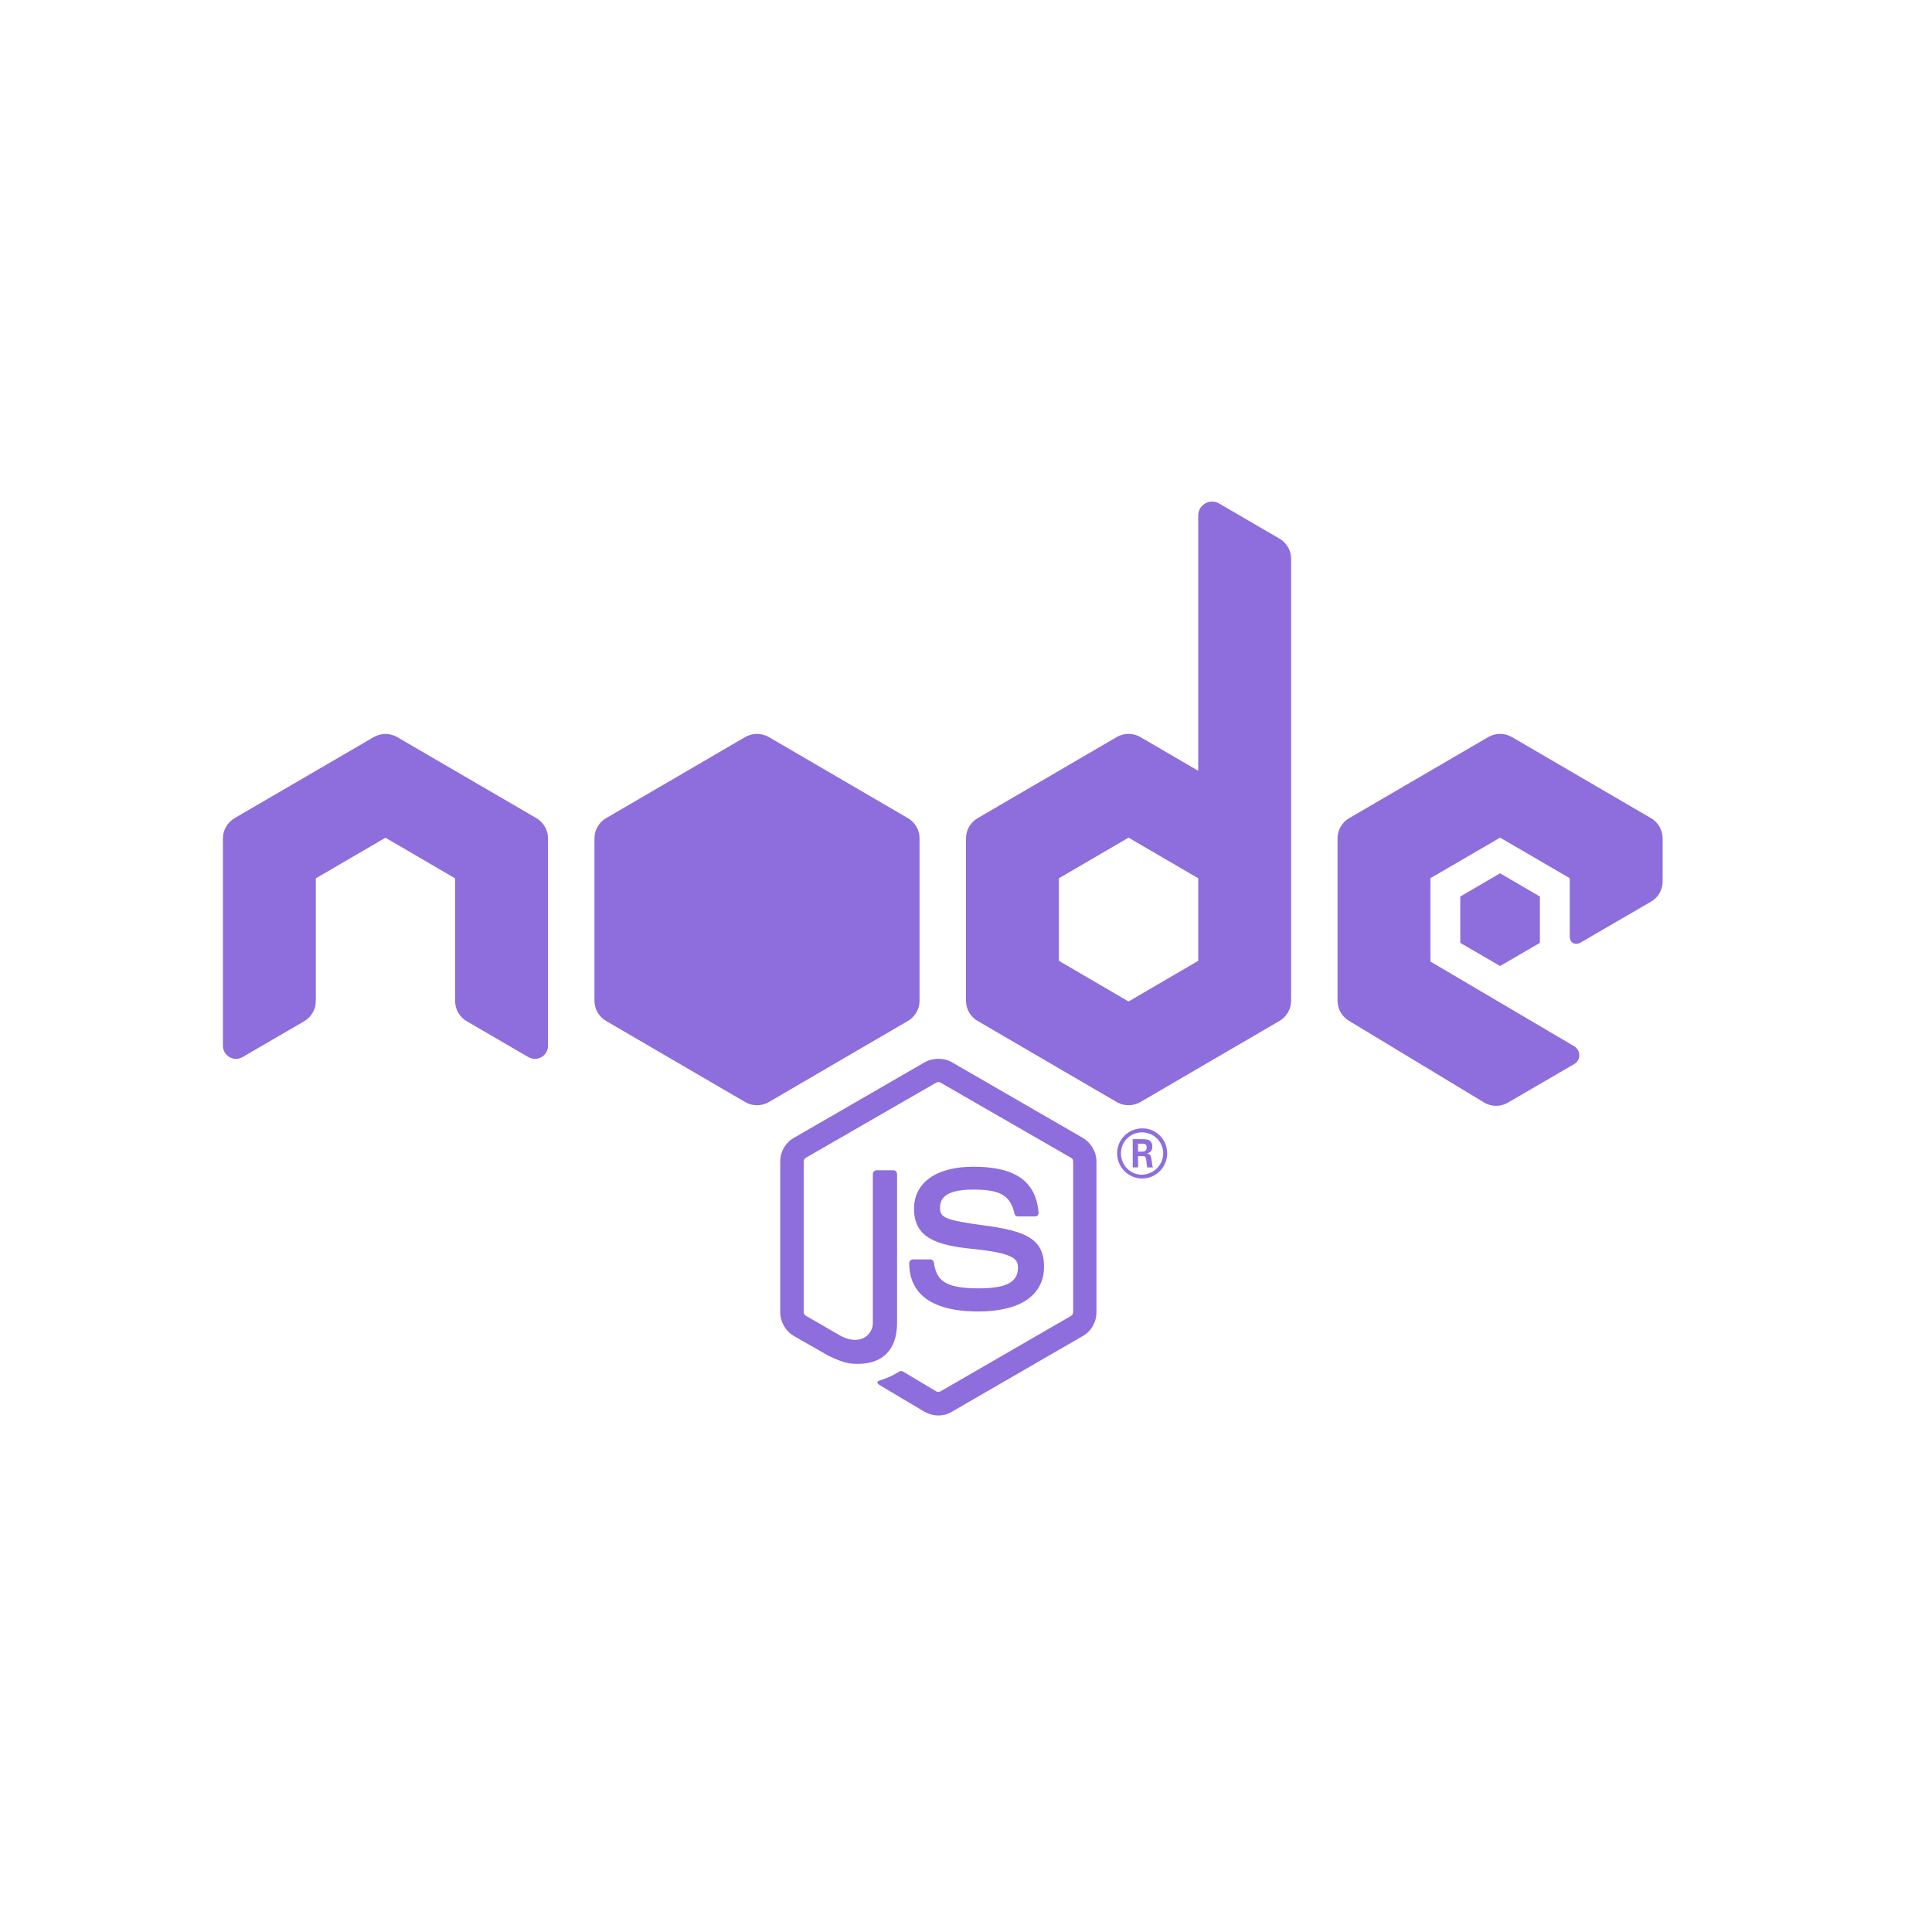
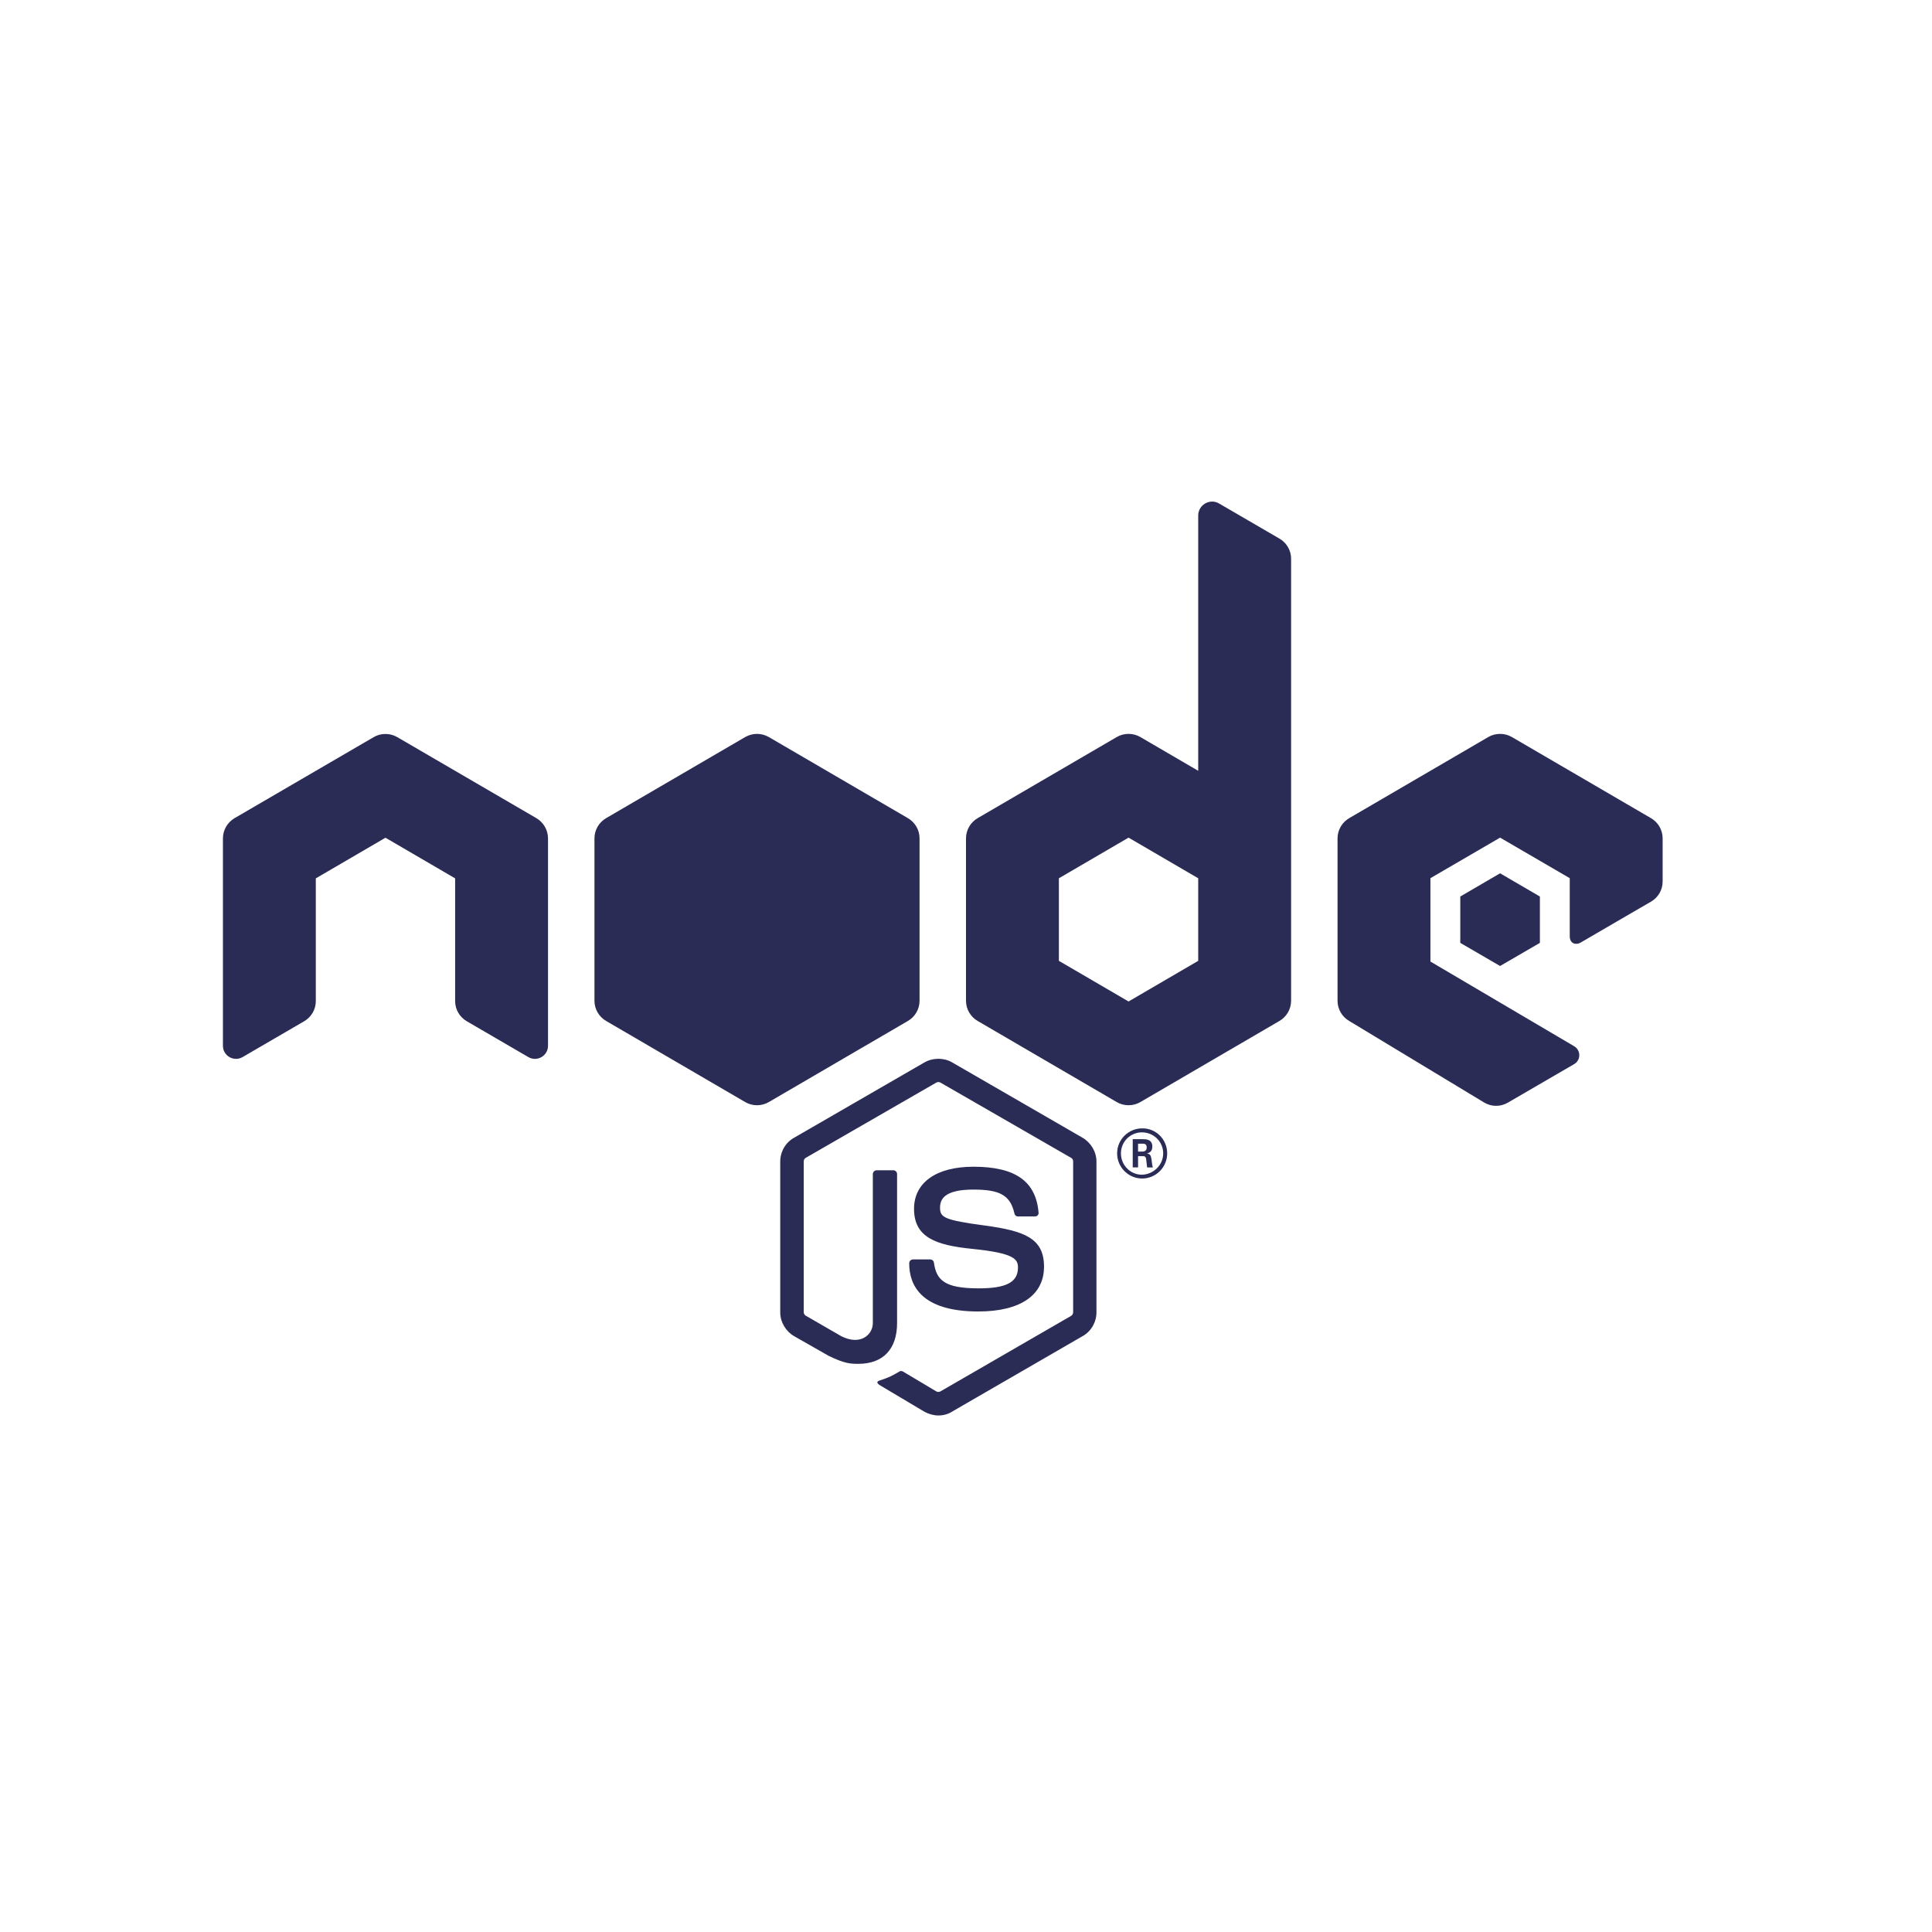
- <svg xmlns="http://www.w3.org/2000/svg" fill="#8e6ddc" width="800px" height="800px" viewBox="-4.8 -4.8 41.60 41.60" stroke="#8e6ddc" stroke-width="0">
+ <svg xmlns="http://www.w3.org/2000/svg" fill="#2A2C55" width="800px" height="800px" viewBox="-4.8 -4.8 41.60 41.60" stroke="#8e6ddc" stroke-width="0">
  <g id="SVGRepo_bgCarrier" stroke-width="0" />
  <g id="SVGRepo_tracerCarrier" stroke-linecap="round" stroke-linejoin="round" stroke="#CCCCCC" stroke-width="0.192" />
  <g id="SVGRepo_iconCarrier">
    <path d="M 21.301 6 C 21.144 6 21 6.126 21 6.301 L 21 11.797 L 19.754 11.07 C 19.676 11.024 19.588 11.002 19.5 11.002 C 19.412 11.002 19.324 11.024 19.246 11.07 L 16.252 12.816 C 16.096 12.906 16 13.073 16 13.252 L 16 16.748 C 16 16.928 16.096 17.094 16.252 17.184 L 19.246 18.93 C 19.324 18.976 19.412 18.998 19.5 18.998 C 19.588 18.998 19.676 18.976 19.754 18.93 L 22.748 17.184 C 22.904 17.094 23 16.927 23 16.748 L 23 15 L 23 13.252 L 23 7.23 C 23 7.052 22.905 6.889 22.752 6.799 L 21.449 6.041 C 21.4 6.013 21.351 6 21.301 6 z M 11.5 11.002 C 11.412 11.002 11.325 11.025 11.246 11.07 L 8.252 12.816 C 8.096 12.906 8 13.073 8 13.252 L 8 16.748 C 8 16.928 8.096 17.094 8.252 17.184 L 11.246 18.93 C 11.403 19.021 11.597 19.021 11.754 18.93 L 14.748 17.184 C 14.904 17.094 15 16.927 15 16.748 L 15 13.252 C 15 13.072 14.904 12.906 14.748 12.816 L 11.754 11.07 C 11.675 11.025 11.588 11.002 11.5 11.002 z M 27.5 11.002 C 27.412 11.002 27.324 11.024 27.246 11.07 L 24.252 12.816 C 24.096 12.906 24 13.073 24 13.252 L 24 16.748 C 24 16.928 24.096 17.094 24.252 17.184 L 27.156 18.939 C 27.312 19.034 27.508 19.035 27.666 18.943 L 29.094 18.113 C 29.242 18.028 29.243 17.814 29.094 17.727 L 26 15.904 L 26 14.109 L 27.5 13.236 L 29 14.109 L 29 15.359 C 29 15.526 29.14 15.552 29.234 15.496 C 29.612 15.274 30.752 14.613 30.752 14.613 C 30.905 14.524 31 14.36 31 14.182 L 31 13.252 C 31 13.072 30.904 12.906 30.748 12.816 L 27.754 11.07 C 27.675 11.024 27.588 11.002 27.5 11.002 z M 3.5 11.004 C 3.412 11.004 3.324 11.026 3.246 11.072 L 0.252 12.816 C 0.096 12.907 0 13.074 0 13.254 L 0 17.717 C 0 17.935 0.236 18.07 0.424 17.961 L 1.752 17.188 C 1.905 17.098 2 16.934 2 16.756 L 2 14.113 L 3.5 13.238 L 5 14.113 L 5 16.756 C 5 16.934 5.095 17.098 5.248 17.188 L 6.576 17.961 C 6.764 18.071 7 17.935 7 17.717 L 7 13.254 C 7 13.074 6.904 12.907 6.748 12.816 L 3.754 11.072 C 3.676 11.026 3.588 11.004 3.5 11.004 z M 19.5 13.236 L 21 14.111 L 21 15 L 21 15.889 L 19.5 16.764 L 18 15.889 L 18 14.111 L 19.5 13.236 z M 27.5 14.004 L 26.643 14.504 L 26.643 15.502 L 27.5 16 L 28.357 15.502 L 28.357 14.504 L 27.5 14.004 z M 15.406 17.998 C 15.303 17.998 15.199 18.023 15.109 18.074 L 12.297 19.699 C 12.112 19.801 12 20.002 12 20.211 L 12 23.457 C 12 23.666 12.117 23.863 12.297 23.969 L 13.037 24.391 C 13.392 24.566 13.523 24.566 13.684 24.566 C 14.214 24.566 14.516 24.249 14.516 23.689 L 14.516 20.482 C 14.516 20.433 14.478 20.398 14.434 20.398 L 14.078 20.398 C 14.029 20.398 13.994 20.438 13.994 20.482 L 13.994 23.689 C 13.994 23.932 13.737 24.182 13.318 23.973 L 12.549 23.529 C 12.524 23.514 12.506 23.484 12.506 23.455 L 12.506 20.209 C 12.506 20.18 12.52 20.146 12.549 20.131 L 15.361 18.51 C 15.391 18.495 15.425 18.495 15.449 18.51 L 18.264 20.131 C 18.293 20.146 18.307 20.175 18.307 20.209 L 18.307 23.455 C 18.307 23.489 18.288 23.518 18.264 23.533 L 15.449 25.16 C 15.424 25.175 15.385 25.175 15.361 25.16 L 14.643 24.732 C 14.624 24.722 14.593 24.717 14.574 24.727 C 14.375 24.844 14.335 24.859 14.15 24.922 C 14.101 24.937 14.035 24.967 14.176 25.045 L 15.109 25.6 C 15.202 25.649 15.304 25.678 15.406 25.678 C 15.513 25.678 15.617 25.649 15.699 25.596 L 18.512 23.969 C 18.697 23.867 18.809 23.666 18.809 23.457 L 18.809 20.211 C 18.809 20.002 18.692 19.806 18.512 19.699 L 15.699 18.074 C 15.612 18.023 15.509 17.998 15.406 17.998 z M 19.793 19.496 C 19.506 19.496 19.254 19.728 19.254 20.035 C 19.254 20.332 19.496 20.576 19.793 20.576 C 20.09 20.576 20.332 20.332 20.332 20.035 C 20.332 19.728 20.085 19.491 19.793 19.496 z M 19.787 19.582 C 20.041 19.582 20.246 19.782 20.246 20.035 C 20.246 20.283 20.04 20.488 19.787 20.494 C 19.538 20.494 19.336 20.288 19.336 20.035 C 19.336 19.782 19.539 19.582 19.787 19.582 z M 19.59 19.729 L 19.59 20.336 L 19.705 20.336 L 19.705 20.094 L 19.812 20.094 C 19.857 20.094 19.867 20.112 19.877 20.146 C 19.877 20.151 19.895 20.309 19.9 20.338 L 20.025 20.338 C 20.011 20.309 20.001 20.226 19.996 20.176 C 19.982 20.098 19.978 20.044 19.895 20.039 C 19.939 20.024 20.012 20.001 20.012 19.889 C 20.012 19.728 19.872 19.729 19.799 19.729 L 19.59 19.729 z M 19.705 19.826 L 19.803 19.826 C 19.833 19.826 19.891 19.825 19.891 19.908 C 19.891 19.942 19.876 19.997 19.797 19.996 L 19.705 19.996 L 19.705 19.826 z M 16.16 20.322 C 15.357 20.322 14.881 20.665 14.881 21.229 C 14.881 21.847 15.358 22.012 16.127 22.09 C 17.047 22.182 17.119 22.314 17.119 22.494 C 17.119 22.81 16.865 22.941 16.271 22.941 C 15.526 22.941 15.363 22.757 15.309 22.387 C 15.304 22.348 15.269 22.318 15.225 22.318 L 14.859 22.318 C 14.815 22.318 14.777 22.353 14.777 22.402 C 14.777 22.874 15.035 23.439 16.266 23.439 C 17.169 23.438 17.68 23.089 17.68 22.475 C 17.68 21.867 17.27 21.705 16.404 21.588 C 15.528 21.471 15.441 21.412 15.441 21.207 C 15.441 21.037 15.513 20.814 16.16 20.814 C 16.739 20.814 16.955 20.941 17.043 21.33 C 17.053 21.369 17.08 21.393 17.119 21.393 L 17.484 21.393 C 17.508 21.393 17.529 21.383 17.543 21.369 C 17.558 21.35 17.567 21.331 17.562 21.307 C 17.505 20.635 17.061 20.322 16.16 20.322 z" />
  </g>
</svg>
